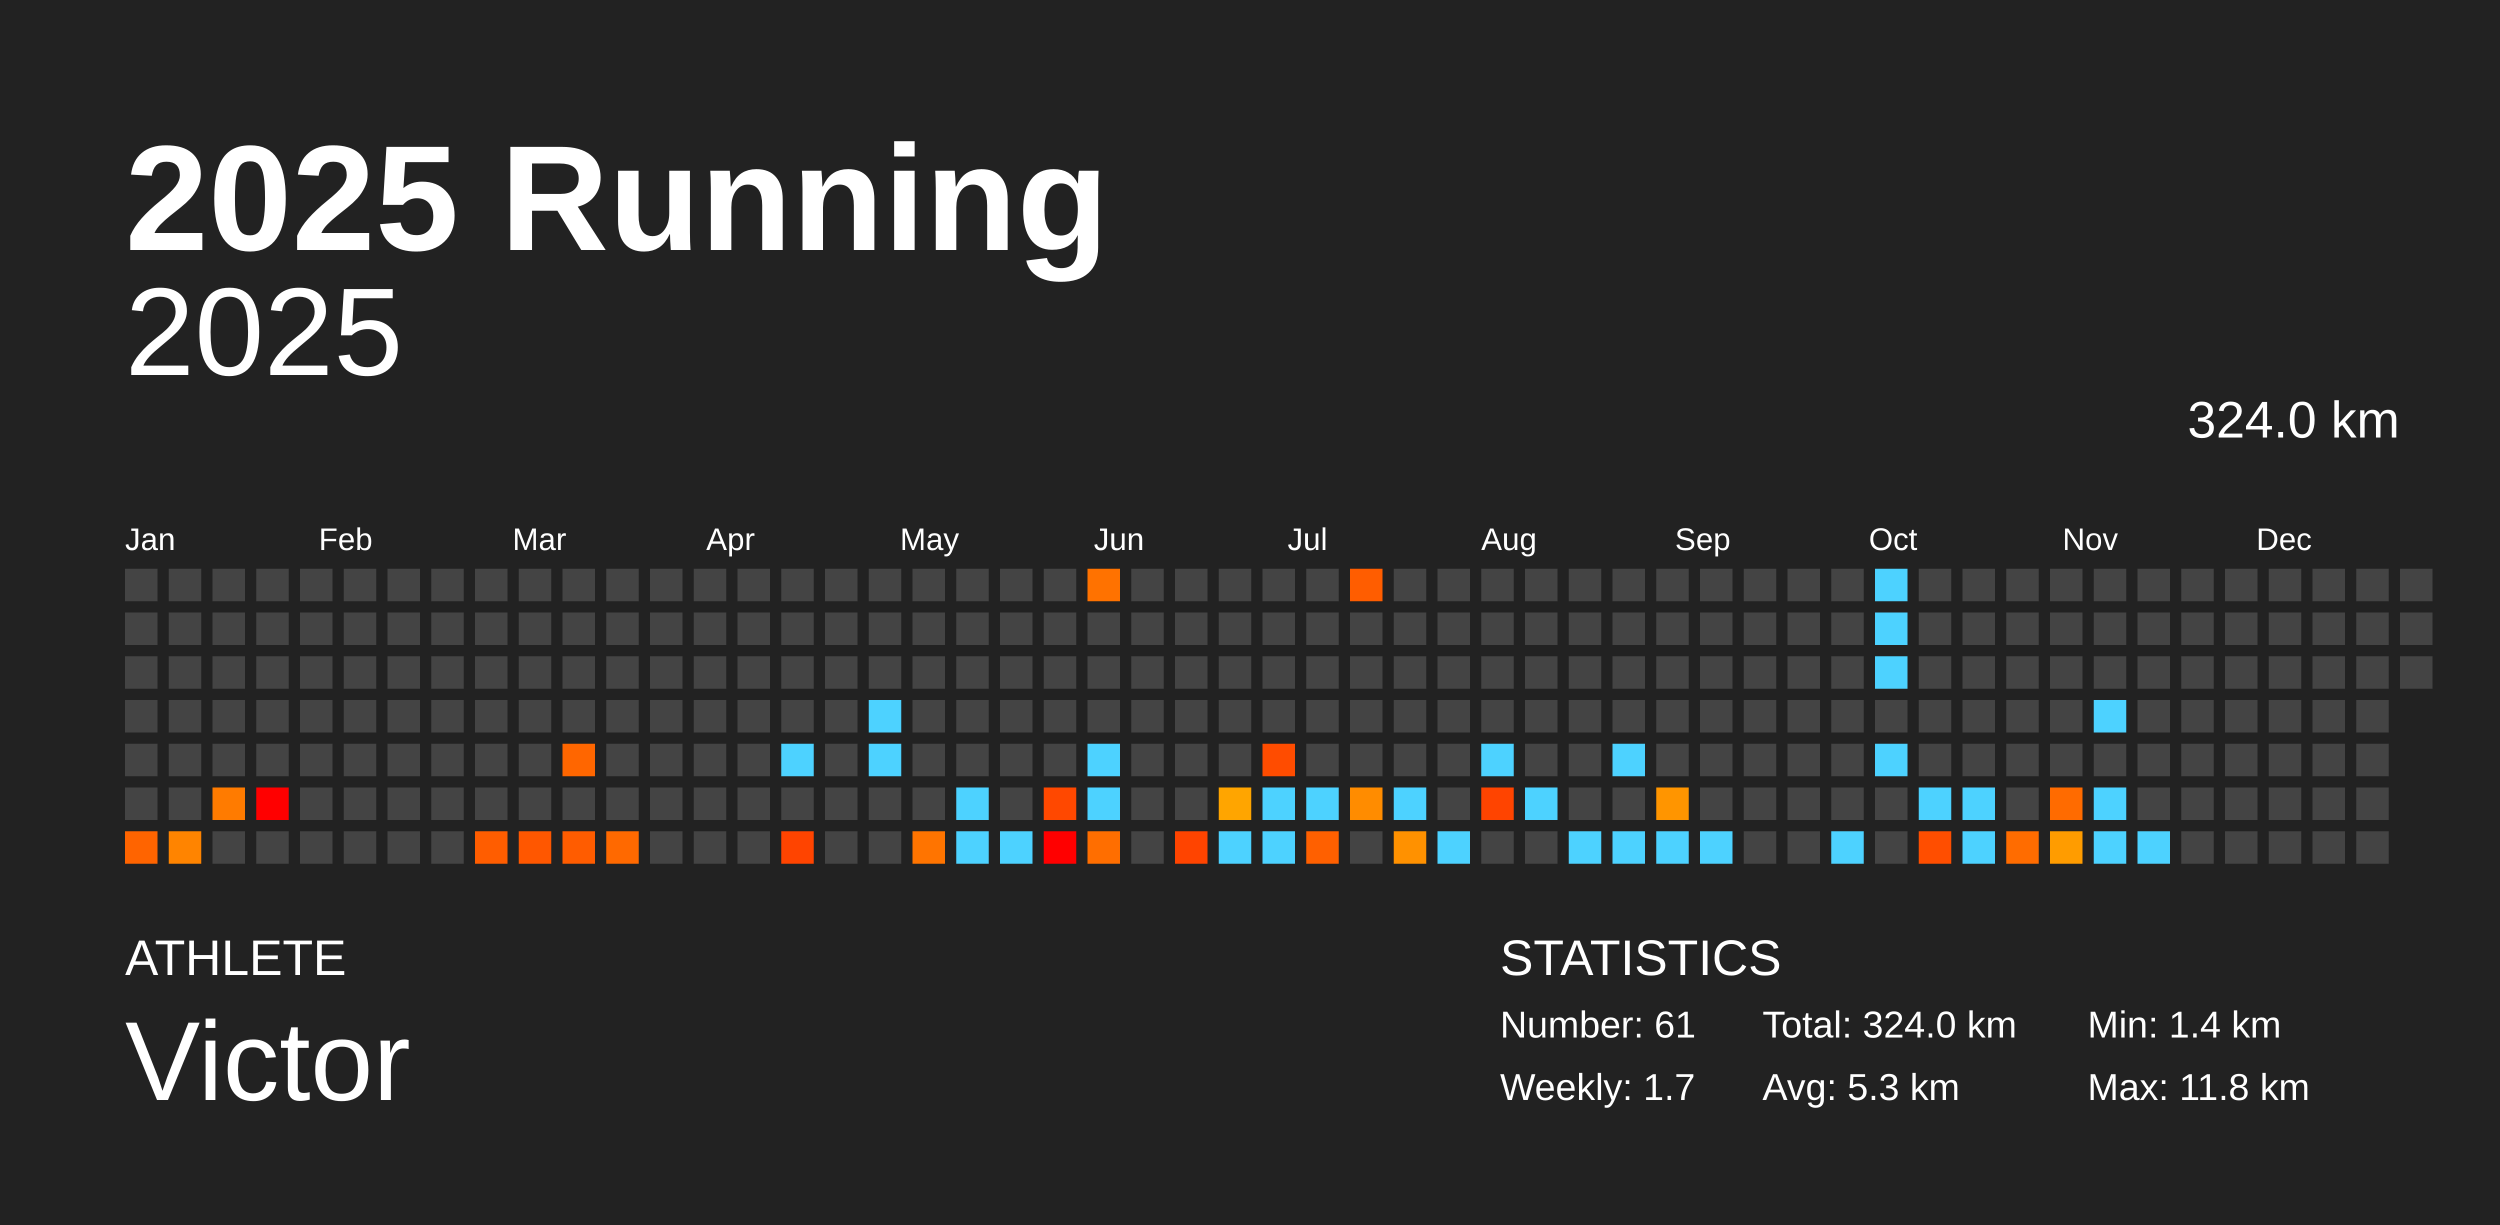
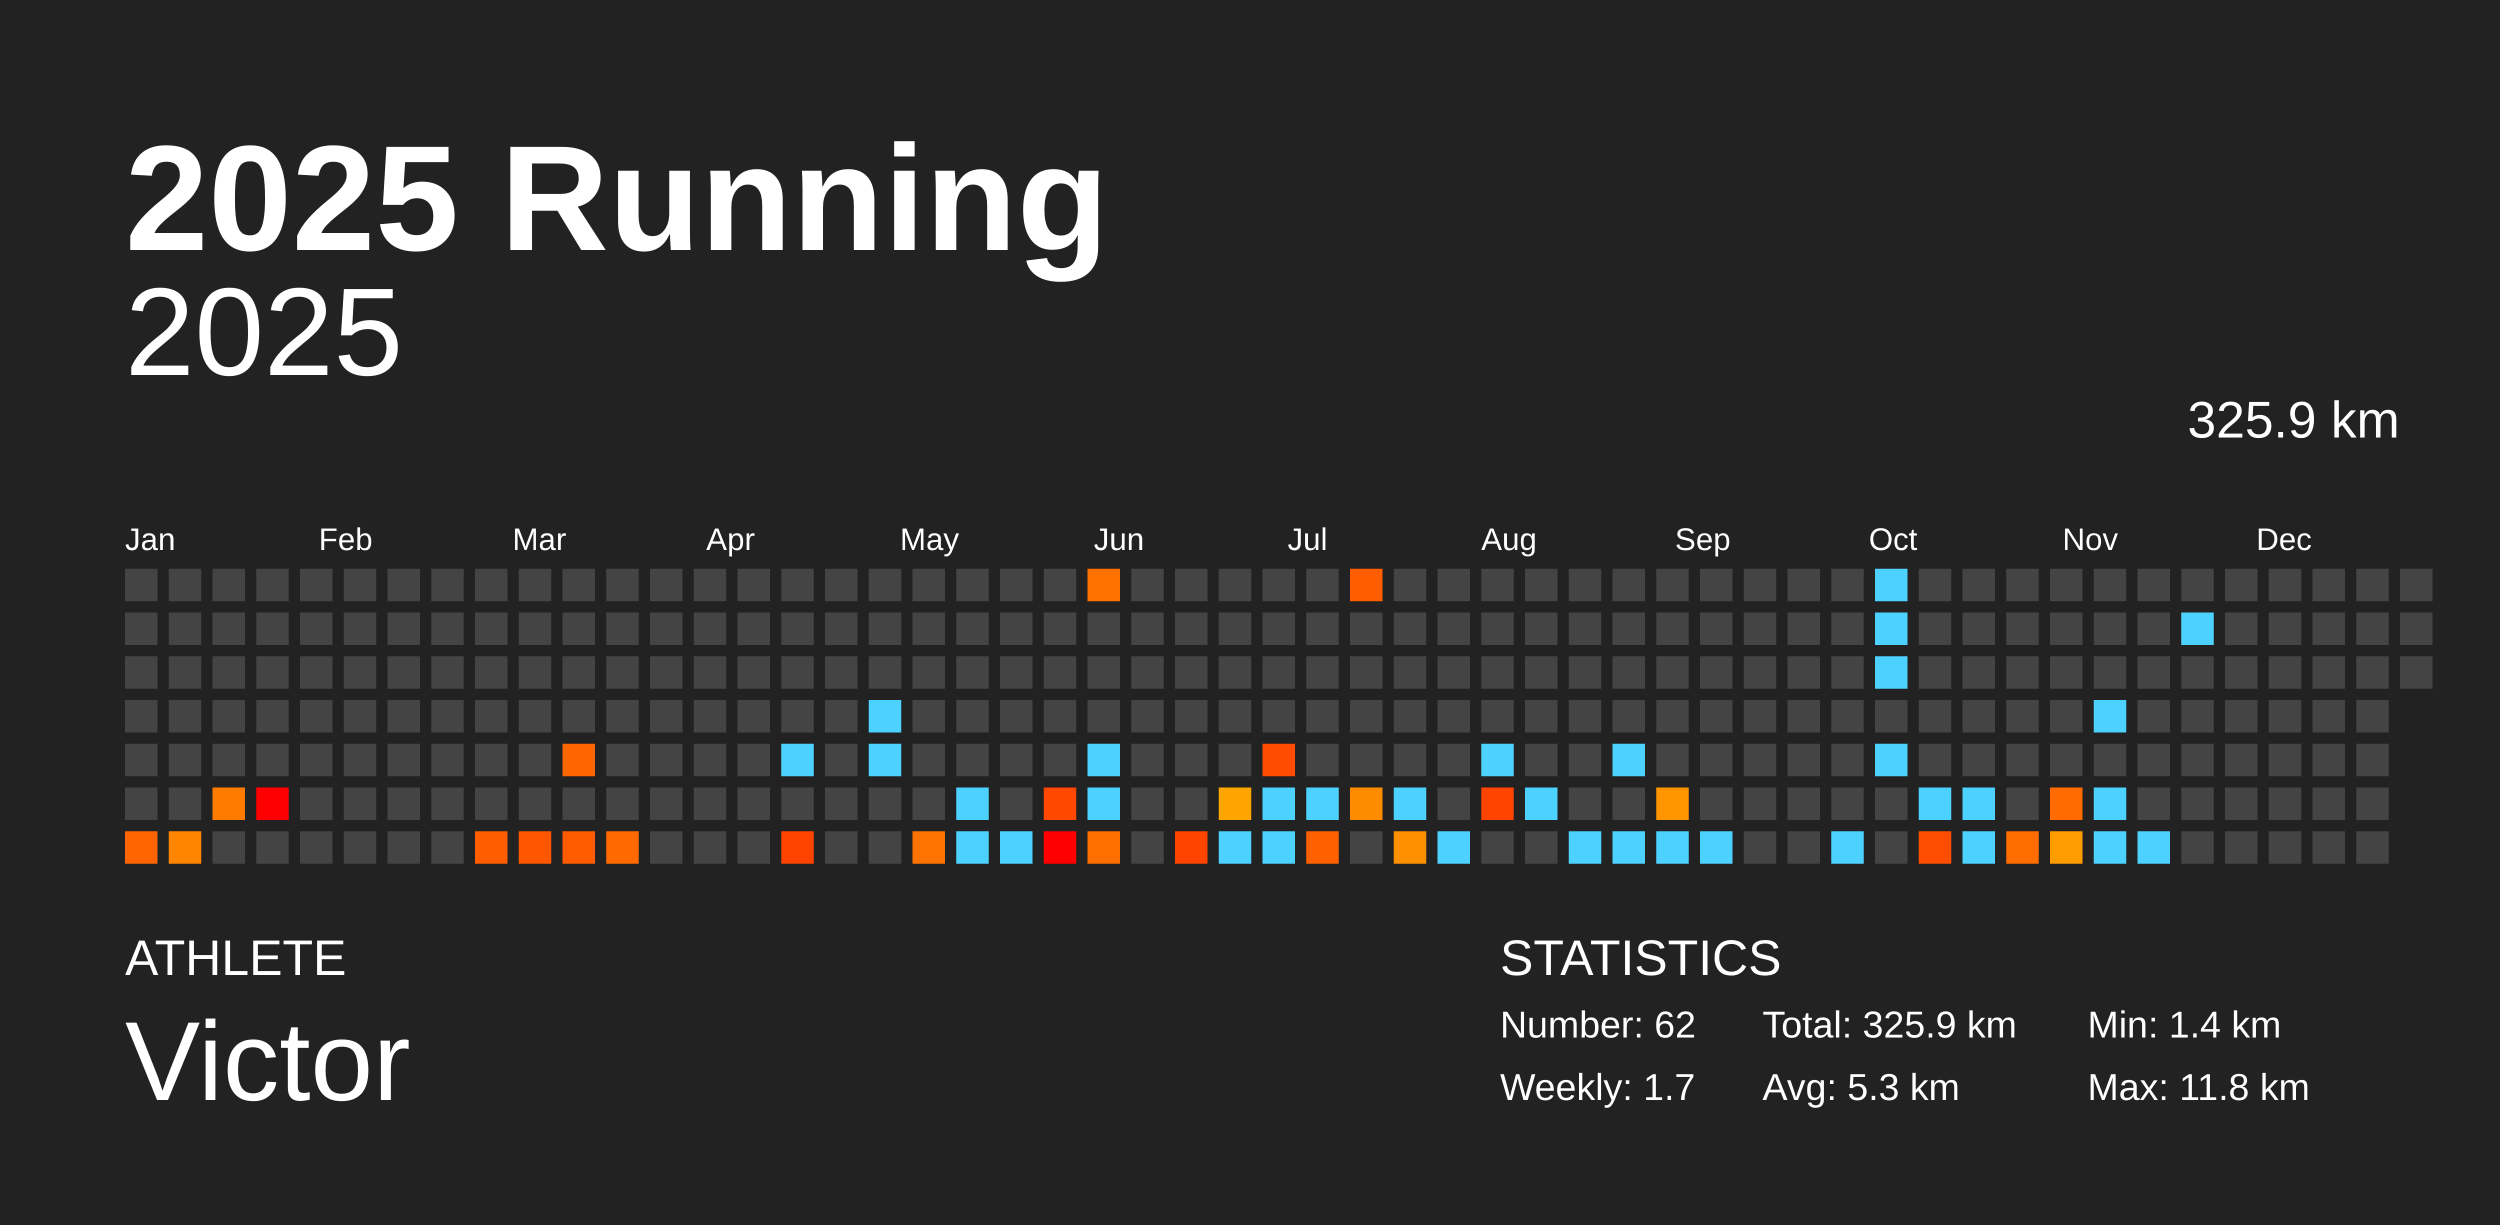
<svg xmlns="http://www.w3.org/2000/svg" baseProfile="full" height="98mm" version="1.1" viewBox="0,0,200,98" width="200mm">
  <defs />
  <rect fill="#222222" height="98" width="200" x="0" y="0" />
  <text fill="#FFFFFF" style="font-size:12px; font-family:Arial; font-weight:bold;" x="10" y="20">2025 Running</text>
  <text fill="#FFFFFF" style="font-size:4px; font-family:Arial" x="10" y="78">ATHLETE</text>
  <text fill="#FFFFFF" style="font-size:9px; font-family:Arial" x="10" y="88">Victor</text>
  <text fill="#FFFFFF" style="font-size:4px; font-family:Arial" x="120" y="78">STATISTICS</text>
-   <text fill="#FFFFFF" style="font-size:3px; font-family:Arial" x="120" y="83">Number: 61</text>
+   <text fill="#FFFFFF" style="font-size:3px; font-family:Arial" x="120" y="83">Number: 62</text>
  <text fill="#FFFFFF" style="font-size:3px; font-family:Arial" x="120" y="88">Weekly: 1.7</text>
-   <text fill="#FFFFFF" style="font-size:3px; font-family:Arial" x="141" y="83">Total: 324.0 km</text>
+   <text fill="#FFFFFF" style="font-size:3px; font-family:Arial" x="141" y="83">Total: 325.9 km</text>
  <text fill="#FFFFFF" style="font-size:3px; font-family:Arial" x="141" y="88">Avg: 5.3 km</text>
  <text fill="#FFFFFF" style="font-size:3px; font-family:Arial" x="167" y="83">Min: 1.4 km</text>
  <text fill="#FFFFFF" style="font-size:3px; font-family:Arial" x="167" y="88">Max: 11.8 km</text>
  <text alignment-baseline="hanging" fill="#FFFFFF" style="font-size:10.0px; font-family:Arial;" x="10" y="30">2025</text>
-   <text alignment-baseline="hanging" fill="#FFFFFF" style="font-size:4.125px; font-family:Arial;" x="175" y="35">324.0 km</text>
+   <text alignment-baseline="hanging" fill="#FFFFFF" style="font-size:4.125px; font-family:Arial;" x="175" y="35">325.9 km</text>
  <text fill="#FFFFFF" style="font-size:2.5px; font-family:Arial" x="10.0" y="44">Jan</text>
  <text fill="#FFFFFF" style="font-size:2.5px; font-family:Arial" x="25.5" y="44">Feb</text>
  <text fill="#FFFFFF" style="font-size:2.5px; font-family:Arial" x="41.0" y="44">Mar</text>
  <text fill="#FFFFFF" style="font-size:2.5px; font-family:Arial" x="56.5" y="44">Apr</text>
  <text fill="#FFFFFF" style="font-size:2.5px; font-family:Arial" x="72.0" y="44">May</text>
  <text fill="#FFFFFF" style="font-size:2.5px; font-family:Arial" x="87.5" y="44">Jun</text>
  <text fill="#FFFFFF" style="font-size:2.5px; font-family:Arial" x="103.0" y="44">Jul</text>
  <text fill="#FFFFFF" style="font-size:2.5px; font-family:Arial" x="118.5" y="44">Aug</text>
  <text fill="#FFFFFF" style="font-size:2.5px; font-family:Arial" x="134.0" y="44">Sep</text>
  <text fill="#FFFFFF" style="font-size:2.5px; font-family:Arial" x="149.5" y="44">Oct</text>
  <text fill="#FFFFFF" style="font-size:2.5px; font-family:Arial" x="165.0" y="44">Nov</text>
  <text fill="#FFFFFF" style="font-size:2.5px; font-family:Arial" x="180.5" y="44">Dec</text>
  <rect fill="#444444" height="2.6" width="2.6" x="10.0" y="45.5" />
  <rect fill="#444444" height="2.6" width="2.6" x="10.0" y="49.0" />
  <rect fill="#444444" height="2.6" width="2.6" x="10.0" y="52.5" />
  <rect fill="#444444" height="2.6" width="2.6" x="10.0" y="56.0" />
  <rect fill="#444444" height="2.6" width="2.6" x="10.0" y="59.5" />
  <rect fill="#444444" height="2.6" width="2.6" x="10.0" y="63.0" />
  <rect fill="#ff6400" height="2.6" width="2.6" x="10.0" y="66.5" />
  <rect fill="#444444" height="2.6" width="2.6" x="13.5" y="45.5" />
  <rect fill="#444444" height="2.6" width="2.6" x="13.5" y="49.0" />
  <rect fill="#444444" height="2.6" width="2.6" x="13.5" y="52.5" />
  <rect fill="#444444" height="2.6" width="2.6" x="13.5" y="56.0" />
  <rect fill="#444444" height="2.6" width="2.6" x="13.5" y="59.5" />
  <rect fill="#444444" height="2.6" width="2.6" x="13.5" y="63.0" />
  <rect fill="#ff8400" height="2.6" width="2.6" x="13.5" y="66.5" />
  <rect fill="#444444" height="2.6" width="2.6" x="17.0" y="45.5" />
  <rect fill="#444444" height="2.6" width="2.6" x="17.0" y="49.0" />
  <rect fill="#444444" height="2.6" width="2.6" x="17.0" y="52.5" />
  <rect fill="#444444" height="2.6" width="2.6" x="17.0" y="56.0" />
  <rect fill="#444444" height="2.6" width="2.6" x="17.0" y="59.5" />
  <rect fill="#ff7b00" height="2.6" width="2.6" x="17.0" y="63.0" />
  <rect fill="#444444" height="2.6" width="2.6" x="17.0" y="66.5" />
  <rect fill="#444444" height="2.6" width="2.6" x="20.5" y="45.5" />
  <rect fill="#444444" height="2.6" width="2.6" x="20.5" y="49.0" />
  <rect fill="#444444" height="2.6" width="2.6" x="20.5" y="52.5" />
  <rect fill="#444444" height="2.6" width="2.6" x="20.5" y="56.0" />
  <rect fill="#444444" height="2.6" width="2.6" x="20.5" y="59.5" />
  <rect fill="red" height="2.6" width="2.6" x="20.5" y="63.0" />
  <rect fill="#444444" height="2.6" width="2.6" x="20.5" y="66.5" />
  <rect fill="#444444" height="2.6" width="2.6" x="24.0" y="45.5" />
  <rect fill="#444444" height="2.6" width="2.6" x="24.0" y="49.0" />
  <rect fill="#444444" height="2.6" width="2.6" x="24.0" y="52.5" />
  <rect fill="#444444" height="2.6" width="2.6" x="24.0" y="56.0" />
  <rect fill="#444444" height="2.6" width="2.6" x="24.0" y="59.5" />
  <rect fill="#444444" height="2.6" width="2.6" x="24.0" y="63.0" />
  <rect fill="#444444" height="2.6" width="2.6" x="24.0" y="66.5" />
  <rect fill="#444444" height="2.6" width="2.6" x="27.5" y="45.5" />
  <rect fill="#444444" height="2.6" width="2.6" x="27.5" y="49.0" />
  <rect fill="#444444" height="2.6" width="2.6" x="27.5" y="52.5" />
  <rect fill="#444444" height="2.6" width="2.6" x="27.5" y="56.0" />
  <rect fill="#444444" height="2.6" width="2.6" x="27.5" y="59.5" />
  <rect fill="#444444" height="2.6" width="2.6" x="27.5" y="63.0" />
  <rect fill="#444444" height="2.6" width="2.6" x="27.5" y="66.5" />
  <rect fill="#444444" height="2.6" width="2.6" x="31.0" y="45.5" />
  <rect fill="#444444" height="2.6" width="2.6" x="31.0" y="49.0" />
  <rect fill="#444444" height="2.6" width="2.6" x="31.0" y="52.5" />
  <rect fill="#444444" height="2.6" width="2.6" x="31.0" y="56.0" />
  <rect fill="#444444" height="2.6" width="2.6" x="31.0" y="59.5" />
  <rect fill="#444444" height="2.6" width="2.6" x="31.0" y="63.0" />
  <rect fill="#444444" height="2.6" width="2.6" x="31.0" y="66.5" />
  <rect fill="#444444" height="2.6" width="2.6" x="34.5" y="45.5" />
  <rect fill="#444444" height="2.6" width="2.6" x="34.5" y="49.0" />
  <rect fill="#444444" height="2.6" width="2.6" x="34.5" y="52.5" />
  <rect fill="#444444" height="2.6" width="2.6" x="34.5" y="56.0" />
  <rect fill="#444444" height="2.6" width="2.6" x="34.5" y="59.5" />
  <rect fill="#444444" height="2.6" width="2.6" x="34.5" y="63.0" />
  <rect fill="#444444" height="2.6" width="2.6" x="34.5" y="66.5" />
  <rect fill="#444444" height="2.6" width="2.6" x="38.0" y="45.5" />
  <rect fill="#444444" height="2.6" width="2.6" x="38.0" y="49.0" />
  <rect fill="#444444" height="2.6" width="2.6" x="38.0" y="52.5" />
  <rect fill="#444444" height="2.6" width="2.6" x="38.0" y="56.0" />
  <rect fill="#444444" height="2.6" width="2.6" x="38.0" y="59.5" />
  <rect fill="#444444" height="2.6" width="2.6" x="38.0" y="63.0" />
  <rect fill="#ff5d00" height="2.6" width="2.6" x="38.0" y="66.5" />
  <rect fill="#444444" height="2.6" width="2.6" x="41.5" y="45.5" />
  <rect fill="#444444" height="2.6" width="2.6" x="41.5" y="49.0" />
  <rect fill="#444444" height="2.6" width="2.6" x="41.5" y="52.5" />
  <rect fill="#444444" height="2.6" width="2.6" x="41.5" y="56.0" />
  <rect fill="#444444" height="2.6" width="2.6" x="41.5" y="59.5" />
  <rect fill="#444444" height="2.6" width="2.6" x="41.5" y="63.0" />
  <rect fill="#ff5700" height="2.6" width="2.6" x="41.5" y="66.5" />
  <rect fill="#444444" height="2.6" width="2.6" x="45.0" y="45.5" />
  <rect fill="#444444" height="2.6" width="2.6" x="45.0" y="49.0" />
  <rect fill="#444444" height="2.6" width="2.6" x="45.0" y="52.5" />
  <rect fill="#444444" height="2.6" width="2.6" x="45.0" y="56.0" />
  <rect fill="#ff6600" height="2.6" width="2.6" x="45.0" y="59.5" />
  <rect fill="#444444" height="2.6" width="2.6" x="45.0" y="63.0" />
  <rect fill="#ff5c00" height="2.6" width="2.6" x="45.0" y="66.5" />
  <rect fill="#444444" height="2.6" width="2.6" x="48.5" y="45.5" />
  <rect fill="#444444" height="2.6" width="2.6" x="48.5" y="49.0" />
  <rect fill="#444444" height="2.6" width="2.6" x="48.5" y="52.5" />
  <rect fill="#444444" height="2.6" width="2.6" x="48.5" y="56.0" />
  <rect fill="#444444" height="2.6" width="2.6" x="48.5" y="59.5" />
  <rect fill="#444444" height="2.6" width="2.6" x="48.5" y="63.0" />
  <rect fill="#ff6900" height="2.6" width="2.6" x="48.5" y="66.5" />
  <rect fill="#444444" height="2.6" width="2.6" x="52.0" y="45.5" />
  <rect fill="#444444" height="2.6" width="2.6" x="52.0" y="49.0" />
  <rect fill="#444444" height="2.6" width="2.6" x="52.0" y="52.5" />
  <rect fill="#444444" height="2.6" width="2.6" x="52.0" y="56.0" />
  <rect fill="#444444" height="2.6" width="2.6" x="52.0" y="59.5" />
  <rect fill="#444444" height="2.6" width="2.6" x="52.0" y="63.0" />
  <rect fill="#444444" height="2.6" width="2.6" x="52.0" y="66.5" />
  <rect fill="#444444" height="2.6" width="2.6" x="55.5" y="45.5" />
  <rect fill="#444444" height="2.6" width="2.6" x="55.5" y="49.0" />
  <rect fill="#444444" height="2.6" width="2.6" x="55.5" y="52.5" />
  <rect fill="#444444" height="2.6" width="2.6" x="55.5" y="56.0" />
  <rect fill="#444444" height="2.6" width="2.6" x="55.5" y="59.5" />
  <rect fill="#444444" height="2.6" width="2.6" x="55.5" y="63.0" />
  <rect fill="#444444" height="2.6" width="2.6" x="55.5" y="66.5" />
  <rect fill="#444444" height="2.6" width="2.6" x="59.0" y="45.5" />
  <rect fill="#444444" height="2.6" width="2.6" x="59.0" y="49.0" />
  <rect fill="#444444" height="2.6" width="2.6" x="59.0" y="52.5" />
  <rect fill="#444444" height="2.6" width="2.6" x="59.0" y="56.0" />
  <rect fill="#444444" height="2.6" width="2.6" x="59.0" y="59.5" />
  <rect fill="#444444" height="2.6" width="2.6" x="59.0" y="63.0" />
  <rect fill="#444444" height="2.6" width="2.6" x="59.0" y="66.5" />
  <rect fill="#444444" height="2.6" width="2.6" x="62.5" y="45.5" />
  <rect fill="#444444" height="2.6" width="2.6" x="62.5" y="49.0" />
  <rect fill="#444444" height="2.6" width="2.6" x="62.5" y="52.5" />
  <rect fill="#444444" height="2.6" width="2.6" x="62.5" y="56.0" />
  <rect fill="#4dd2ff" height="2.6" width="2.6" x="62.5" y="59.5" />
  <rect fill="#444444" height="2.6" width="2.6" x="62.5" y="63.0" />
  <rect fill="#ff4400" height="2.6" width="2.6" x="62.5" y="66.5" />
  <rect fill="#444444" height="2.6" width="2.6" x="66.0" y="45.5" />
  <rect fill="#444444" height="2.6" width="2.6" x="66.0" y="49.0" />
  <rect fill="#444444" height="2.6" width="2.6" x="66.0" y="52.5" />
  <rect fill="#444444" height="2.6" width="2.6" x="66.0" y="56.0" />
  <rect fill="#444444" height="2.6" width="2.6" x="66.0" y="59.5" />
  <rect fill="#444444" height="2.6" width="2.6" x="66.0" y="63.0" />
  <rect fill="#444444" height="2.6" width="2.6" x="66.0" y="66.5" />
  <rect fill="#444444" height="2.6" width="2.6" x="69.5" y="45.5" />
  <rect fill="#444444" height="2.6" width="2.6" x="69.5" y="49.0" />
  <rect fill="#444444" height="2.6" width="2.6" x="69.5" y="52.5" />
  <rect fill="#4dd2ff" height="2.6" width="2.6" x="69.5" y="56.0" />
  <rect fill="#4dd2ff" height="2.6" width="2.6" x="69.5" y="59.5" />
  <rect fill="#444444" height="2.6" width="2.6" x="69.5" y="63.0" />
  <rect fill="#444444" height="2.6" width="2.6" x="69.5" y="66.5" />
  <rect fill="#444444" height="2.6" width="2.6" x="73.0" y="45.5" />
  <rect fill="#444444" height="2.6" width="2.6" x="73.0" y="49.0" />
  <rect fill="#444444" height="2.6" width="2.6" x="73.0" y="52.5" />
  <rect fill="#444444" height="2.6" width="2.6" x="73.0" y="56.0" />
  <rect fill="#444444" height="2.6" width="2.6" x="73.0" y="59.5" />
  <rect fill="#444444" height="2.6" width="2.6" x="73.0" y="63.0" />
  <rect fill="#ff7400" height="2.6" width="2.6" x="73.0" y="66.5" />
  <rect fill="#444444" height="2.6" width="2.6" x="76.5" y="45.5" />
  <rect fill="#444444" height="2.6" width="2.6" x="76.5" y="49.0" />
  <rect fill="#444444" height="2.6" width="2.6" x="76.5" y="52.5" />
  <rect fill="#444444" height="2.6" width="2.6" x="76.5" y="56.0" />
  <rect fill="#444444" height="2.6" width="2.6" x="76.5" y="59.5" />
  <rect fill="#4dd2ff" height="2.6" width="2.6" x="76.5" y="63.0" />
  <rect fill="#4dd2ff" height="2.6" width="2.6" x="76.5" y="66.5" />
  <rect fill="#444444" height="2.6" width="2.6" x="80.0" y="45.5" />
  <rect fill="#444444" height="2.6" width="2.6" x="80.0" y="49.0" />
  <rect fill="#444444" height="2.6" width="2.6" x="80.0" y="52.5" />
  <rect fill="#444444" height="2.6" width="2.6" x="80.0" y="56.0" />
  <rect fill="#444444" height="2.6" width="2.6" x="80.0" y="59.5" />
  <rect fill="#444444" height="2.6" width="2.6" x="80.0" y="63.0" />
  <rect fill="#4dd2ff" height="2.6" width="2.6" x="80.0" y="66.5" />
  <rect fill="#444444" height="2.6" width="2.6" x="83.5" y="45.5" />
  <rect fill="#444444" height="2.6" width="2.6" x="83.5" y="49.0" />
  <rect fill="#444444" height="2.6" width="2.6" x="83.5" y="52.5" />
  <rect fill="#444444" height="2.6" width="2.6" x="83.5" y="56.0" />
  <rect fill="#444444" height="2.6" width="2.6" x="83.5" y="59.5" />
  <rect fill="#ff4800" height="2.6" width="2.6" x="83.5" y="63.0" />
  <rect fill="red" height="2.6" width="2.6" x="83.5" y="66.5" />
  <rect fill="#ff7200" height="2.6" width="2.6" x="87.0" y="45.5" />
  <rect fill="#444444" height="2.6" width="2.6" x="87.0" y="49.0" />
  <rect fill="#444444" height="2.6" width="2.6" x="87.0" y="52.5" />
  <rect fill="#444444" height="2.6" width="2.6" x="87.0" y="56.0" />
  <rect fill="#4dd2ff" height="2.6" width="2.6" x="87.0" y="59.5" />
  <rect fill="#4dd2ff" height="2.6" width="2.6" x="87.0" y="63.0" />
  <rect fill="#ff6e00" height="2.6" width="2.6" x="87.0" y="66.5" />
  <rect fill="#444444" height="2.6" width="2.6" x="90.5" y="45.5" />
  <rect fill="#444444" height="2.6" width="2.6" x="90.5" y="49.0" />
  <rect fill="#444444" height="2.6" width="2.6" x="90.5" y="52.5" />
  <rect fill="#444444" height="2.6" width="2.6" x="90.5" y="56.0" />
  <rect fill="#444444" height="2.6" width="2.6" x="90.5" y="59.5" />
  <rect fill="#444444" height="2.6" width="2.6" x="90.5" y="63.0" />
  <rect fill="#444444" height="2.6" width="2.6" x="90.5" y="66.5" />
  <rect fill="#444444" height="2.6" width="2.6" x="94.0" y="45.5" />
  <rect fill="#444444" height="2.6" width="2.6" x="94.0" y="49.0" />
  <rect fill="#444444" height="2.6" width="2.6" x="94.0" y="52.5" />
  <rect fill="#444444" height="2.6" width="2.6" x="94.0" y="56.0" />
  <rect fill="#444444" height="2.6" width="2.6" x="94.0" y="59.5" />
  <rect fill="#444444" height="2.6" width="2.6" x="94.0" y="63.0" />
  <rect fill="#ff4400" height="2.6" width="2.6" x="94.0" y="66.5" />
  <rect fill="#444444" height="2.6" width="2.6" x="97.5" y="45.5" />
  <rect fill="#444444" height="2.6" width="2.6" x="97.5" y="49.0" />
  <rect fill="#444444" height="2.6" width="2.6" x="97.5" y="52.5" />
  <rect fill="#444444" height="2.6" width="2.6" x="97.5" y="56.0" />
  <rect fill="#444444" height="2.6" width="2.6" x="97.5" y="59.5" />
  <rect fill="#ffa500" height="2.6" width="2.6" x="97.5" y="63.0" />
  <rect fill="#4dd2ff" height="2.6" width="2.6" x="97.5" y="66.5" />
  <rect fill="#444444" height="2.6" width="2.6" x="101.0" y="45.5" />
  <rect fill="#444444" height="2.6" width="2.6" x="101.0" y="49.0" />
  <rect fill="#444444" height="2.6" width="2.6" x="101.0" y="52.5" />
  <rect fill="#444444" height="2.6" width="2.6" x="101.0" y="56.0" />
  <rect fill="#ff4c00" height="2.6" width="2.6" x="101.0" y="59.5" />
  <rect fill="#4dd2ff" height="2.6" width="2.6" x="101.0" y="63.0" />
  <rect fill="#4dd2ff" height="2.6" width="2.6" x="101.0" y="66.5" />
  <rect fill="#444444" height="2.6" width="2.6" x="104.5" y="45.5" />
  <rect fill="#444444" height="2.6" width="2.6" x="104.5" y="49.0" />
  <rect fill="#444444" height="2.6" width="2.6" x="104.5" y="52.5" />
  <rect fill="#444444" height="2.6" width="2.6" x="104.5" y="56.0" />
  <rect fill="#444444" height="2.6" width="2.6" x="104.5" y="59.5" />
  <rect fill="#4dd2ff" height="2.6" width="2.6" x="104.5" y="63.0" />
  <rect fill="#ff6000" height="2.6" width="2.6" x="104.5" y="66.5" />
  <rect fill="#ff5d00" height="2.6" width="2.6" x="108.0" y="45.5" />
  <rect fill="#444444" height="2.6" width="2.6" x="108.0" y="49.0" />
  <rect fill="#444444" height="2.6" width="2.6" x="108.0" y="52.5" />
  <rect fill="#444444" height="2.6" width="2.6" x="108.0" y="56.0" />
  <rect fill="#444444" height="2.6" width="2.6" x="108.0" y="59.5" />
  <rect fill="#ff8c00" height="2.6" width="2.6" x="108.0" y="63.0" />
  <rect fill="#444444" height="2.6" width="2.6" x="108.0" y="66.5" />
  <rect fill="#444444" height="2.6" width="2.6" x="111.5" y="45.5" />
  <rect fill="#444444" height="2.6" width="2.6" x="111.5" y="49.0" />
  <rect fill="#444444" height="2.6" width="2.6" x="111.5" y="52.5" />
  <rect fill="#444444" height="2.6" width="2.6" x="111.5" y="56.0" />
  <rect fill="#444444" height="2.6" width="2.6" x="111.5" y="59.5" />
  <rect fill="#4dd2ff" height="2.6" width="2.6" x="111.5" y="63.0" />
  <rect fill="#ff9100" height="2.6" width="2.6" x="111.5" y="66.5" />
  <rect fill="#444444" height="2.6" width="2.6" x="115.0" y="45.5" />
  <rect fill="#444444" height="2.6" width="2.6" x="115.0" y="49.0" />
  <rect fill="#444444" height="2.6" width="2.6" x="115.0" y="52.5" />
  <rect fill="#444444" height="2.6" width="2.6" x="115.0" y="56.0" />
  <rect fill="#444444" height="2.6" width="2.6" x="115.0" y="59.5" />
  <rect fill="#444444" height="2.6" width="2.6" x="115.0" y="63.0" />
  <rect fill="#4dd2ff" height="2.6" width="2.6" x="115.0" y="66.5" />
  <rect fill="#444444" height="2.6" width="2.6" x="118.5" y="45.5" />
  <rect fill="#444444" height="2.6" width="2.6" x="118.5" y="49.0" />
  <rect fill="#444444" height="2.6" width="2.6" x="118.5" y="52.5" />
  <rect fill="#444444" height="2.6" width="2.6" x="118.5" y="56.0" />
  <rect fill="#4dd2ff" height="2.6" width="2.6" x="118.5" y="59.5" />
  <rect fill="#ff4400" height="2.6" width="2.6" x="118.5" y="63.0" />
  <rect fill="#444444" height="2.6" width="2.6" x="118.5" y="66.5" />
  <rect fill="#444444" height="2.6" width="2.6" x="122.0" y="45.5" />
  <rect fill="#444444" height="2.6" width="2.6" x="122.0" y="49.0" />
  <rect fill="#444444" height="2.6" width="2.6" x="122.0" y="52.5" />
  <rect fill="#444444" height="2.6" width="2.6" x="122.0" y="56.0" />
  <rect fill="#444444" height="2.6" width="2.6" x="122.0" y="59.5" />
  <rect fill="#4dd2ff" height="2.6" width="2.6" x="122.0" y="63.0" />
  <rect fill="#444444" height="2.6" width="2.6" x="122.0" y="66.5" />
  <rect fill="#444444" height="2.6" width="2.6" x="125.5" y="45.5" />
  <rect fill="#444444" height="2.6" width="2.6" x="125.5" y="49.0" />
  <rect fill="#444444" height="2.6" width="2.6" x="125.5" y="52.5" />
  <rect fill="#444444" height="2.6" width="2.6" x="125.5" y="56.0" />
  <rect fill="#444444" height="2.6" width="2.6" x="125.5" y="59.5" />
  <rect fill="#444444" height="2.6" width="2.6" x="125.5" y="63.0" />
  <rect fill="#4dd2ff" height="2.6" width="2.6" x="125.5" y="66.5" />
  <rect fill="#444444" height="2.6" width="2.6" x="129.0" y="45.5" />
  <rect fill="#444444" height="2.6" width="2.6" x="129.0" y="49.0" />
  <rect fill="#444444" height="2.6" width="2.6" x="129.0" y="52.5" />
  <rect fill="#444444" height="2.6" width="2.6" x="129.0" y="56.0" />
  <rect fill="#4dd2ff" height="2.6" width="2.6" x="129.0" y="59.5" />
  <rect fill="#444444" height="2.6" width="2.6" x="129.0" y="63.0" />
  <rect fill="#4dd2ff" height="2.6" width="2.6" x="129.0" y="66.5" />
  <rect fill="#444444" height="2.6" width="2.6" x="132.5" y="45.5" />
  <rect fill="#444444" height="2.6" width="2.6" x="132.5" y="49.0" />
  <rect fill="#444444" height="2.6" width="2.6" x="132.5" y="52.5" />
  <rect fill="#444444" height="2.6" width="2.6" x="132.5" y="56.0" />
  <rect fill="#444444" height="2.6" width="2.6" x="132.5" y="59.5" />
  <rect fill="#ff9500" height="2.6" width="2.6" x="132.5" y="63.0" />
  <rect fill="#4dd2ff" height="2.6" width="2.6" x="132.5" y="66.5" />
  <rect fill="#444444" height="2.6" width="2.6" x="136.0" y="45.5" />
  <rect fill="#444444" height="2.6" width="2.6" x="136.0" y="49.0" />
  <rect fill="#444444" height="2.6" width="2.6" x="136.0" y="52.5" />
  <rect fill="#444444" height="2.6" width="2.6" x="136.0" y="56.0" />
  <rect fill="#444444" height="2.6" width="2.6" x="136.0" y="59.5" />
  <rect fill="#444444" height="2.6" width="2.6" x="136.0" y="63.0" />
  <rect fill="#4dd2ff" height="2.6" width="2.6" x="136.0" y="66.5" />
  <rect fill="#444444" height="2.6" width="2.6" x="139.5" y="45.5" />
  <rect fill="#444444" height="2.6" width="2.6" x="139.5" y="49.0" />
  <rect fill="#444444" height="2.6" width="2.6" x="139.5" y="52.5" />
  <rect fill="#444444" height="2.6" width="2.6" x="139.5" y="56.0" />
  <rect fill="#444444" height="2.6" width="2.6" x="139.5" y="59.5" />
  <rect fill="#444444" height="2.6" width="2.6" x="139.5" y="63.0" />
  <rect fill="#444444" height="2.6" width="2.6" x="139.5" y="66.5" />
  <rect fill="#444444" height="2.6" width="2.6" x="143.0" y="45.5" />
  <rect fill="#444444" height="2.6" width="2.6" x="143.0" y="49.0" />
  <rect fill="#444444" height="2.6" width="2.6" x="143.0" y="52.5" />
  <rect fill="#444444" height="2.6" width="2.6" x="143.0" y="56.0" />
  <rect fill="#444444" height="2.6" width="2.6" x="143.0" y="59.5" />
  <rect fill="#444444" height="2.6" width="2.6" x="143.0" y="63.0" />
  <rect fill="#444444" height="2.6" width="2.6" x="143.0" y="66.5" />
  <rect fill="#444444" height="2.6" width="2.6" x="146.5" y="45.5" />
  <rect fill="#444444" height="2.6" width="2.6" x="146.5" y="49.0" />
  <rect fill="#444444" height="2.6" width="2.6" x="146.5" y="52.5" />
  <rect fill="#444444" height="2.6" width="2.6" x="146.5" y="56.0" />
  <rect fill="#444444" height="2.6" width="2.6" x="146.5" y="59.5" />
  <rect fill="#444444" height="2.6" width="2.6" x="146.5" y="63.0" />
  <rect fill="#4dd2ff" height="2.6" width="2.6" x="146.5" y="66.5" />
  <rect fill="#4dd2ff" height="2.6" width="2.6" x="150.0" y="45.5" />
  <rect fill="#4dd2ff" height="2.6" width="2.6" x="150.0" y="49.0" />
  <rect fill="#4dd2ff" height="2.6" width="2.6" x="150.0" y="52.5" />
  <rect fill="#444444" height="2.6" width="2.6" x="150.0" y="56.0" />
  <rect fill="#4dd2ff" height="2.6" width="2.6" x="150.0" y="59.5" />
  <rect fill="#444444" height="2.6" width="2.6" x="150.0" y="63.0" />
  <rect fill="#444444" height="2.6" width="2.6" x="150.0" y="66.5" />
  <rect fill="#444444" height="2.6" width="2.6" x="153.5" y="45.5" />
  <rect fill="#444444" height="2.6" width="2.6" x="153.5" y="49.0" />
  <rect fill="#444444" height="2.6" width="2.6" x="153.5" y="52.5" />
  <rect fill="#444444" height="2.6" width="2.6" x="153.5" y="56.0" />
  <rect fill="#444444" height="2.6" width="2.6" x="153.5" y="59.5" />
  <rect fill="#4dd2ff" height="2.6" width="2.6" x="153.5" y="63.0" />
  <rect fill="#ff4e00" height="2.6" width="2.6" x="153.5" y="66.5" />
  <rect fill="#444444" height="2.6" width="2.6" x="157.0" y="45.5" />
  <rect fill="#444444" height="2.6" width="2.6" x="157.0" y="49.0" />
  <rect fill="#444444" height="2.6" width="2.6" x="157.0" y="52.5" />
  <rect fill="#444444" height="2.6" width="2.6" x="157.0" y="56.0" />
  <rect fill="#444444" height="2.6" width="2.6" x="157.0" y="59.5" />
  <rect fill="#4dd2ff" height="2.6" width="2.6" x="157.0" y="63.0" />
  <rect fill="#4dd2ff" height="2.6" width="2.6" x="157.0" y="66.5" />
  <rect fill="#444444" height="2.6" width="2.6" x="160.5" y="45.5" />
  <rect fill="#444444" height="2.6" width="2.6" x="160.5" y="49.0" />
  <rect fill="#444444" height="2.6" width="2.6" x="160.5" y="52.5" />
  <rect fill="#444444" height="2.6" width="2.6" x="160.5" y="56.0" />
  <rect fill="#444444" height="2.6" width="2.6" x="160.5" y="59.5" />
  <rect fill="#444444" height="2.6" width="2.6" x="160.5" y="63.0" />
  <rect fill="#ff6c00" height="2.6" width="2.6" x="160.5" y="66.5" />
  <rect fill="#444444" height="2.6" width="2.6" x="164.0" y="45.5" />
  <rect fill="#444444" height="2.6" width="2.6" x="164.0" y="49.0" />
  <rect fill="#444444" height="2.6" width="2.6" x="164.0" y="52.5" />
  <rect fill="#444444" height="2.6" width="2.6" x="164.0" y="56.0" />
  <rect fill="#444444" height="2.6" width="2.6" x="164.0" y="59.5" />
  <rect fill="#ff6b00" height="2.6" width="2.6" x="164.0" y="63.0" />
  <rect fill="#ff9c00" height="2.6" width="2.6" x="164.0" y="66.5" />
  <rect fill="#444444" height="2.6" width="2.6" x="167.5" y="45.5" />
  <rect fill="#444444" height="2.6" width="2.6" x="167.5" y="49.0" />
  <rect fill="#444444" height="2.6" width="2.6" x="167.5" y="52.5" />
  <rect fill="#4dd2ff" height="2.6" width="2.6" x="167.5" y="56.0" />
  <rect fill="#444444" height="2.6" width="2.6" x="167.5" y="59.5" />
  <rect fill="#4dd2ff" height="2.6" width="2.6" x="167.5" y="63.0" />
  <rect fill="#4dd2ff" height="2.6" width="2.6" x="167.5" y="66.5" />
  <rect fill="#444444" height="2.6" width="2.6" x="171.0" y="45.5" />
  <rect fill="#444444" height="2.6" width="2.6" x="171.0" y="49.0" />
  <rect fill="#444444" height="2.6" width="2.6" x="171.0" y="52.5" />
  <rect fill="#444444" height="2.6" width="2.6" x="171.0" y="56.0" />
  <rect fill="#444444" height="2.6" width="2.6" x="171.0" y="59.5" />
  <rect fill="#444444" height="2.6" width="2.6" x="171.0" y="63.0" />
  <rect fill="#4dd2ff" height="2.6" width="2.6" x="171.0" y="66.5" />
  <rect fill="#444444" height="2.6" width="2.6" x="174.5" y="45.5" />
-   <rect fill="#444444" height="2.6" width="2.6" x="174.5" y="49.0" />
+   <rect fill="#4dd2ff" height="2.6" width="2.6" x="174.5" y="49.0" />
  <rect fill="#444444" height="2.6" width="2.6" x="174.5" y="52.5" />
  <rect fill="#444444" height="2.6" width="2.6" x="174.5" y="56.0" />
  <rect fill="#444444" height="2.6" width="2.6" x="174.5" y="59.5" />
  <rect fill="#444444" height="2.6" width="2.6" x="174.5" y="63.0" />
  <rect fill="#444444" height="2.6" width="2.6" x="174.5" y="66.5" />
  <rect fill="#444444" height="2.6" width="2.6" x="178.0" y="45.5" />
  <rect fill="#444444" height="2.6" width="2.6" x="178.0" y="49.0" />
  <rect fill="#444444" height="2.6" width="2.6" x="178.0" y="52.5" />
  <rect fill="#444444" height="2.6" width="2.6" x="178.0" y="56.0" />
  <rect fill="#444444" height="2.6" width="2.6" x="178.0" y="59.5" />
  <rect fill="#444444" height="2.6" width="2.6" x="178.0" y="63.0" />
  <rect fill="#444444" height="2.6" width="2.6" x="178.0" y="66.5" />
  <rect fill="#444444" height="2.6" width="2.6" x="181.5" y="45.5" />
  <rect fill="#444444" height="2.6" width="2.6" x="181.5" y="49.0" />
  <rect fill="#444444" height="2.6" width="2.6" x="181.5" y="52.5" />
  <rect fill="#444444" height="2.6" width="2.6" x="181.5" y="56.0" />
  <rect fill="#444444" height="2.6" width="2.6" x="181.5" y="59.5" />
  <rect fill="#444444" height="2.6" width="2.6" x="181.5" y="63.0" />
  <rect fill="#444444" height="2.6" width="2.6" x="181.5" y="66.5" />
  <rect fill="#444444" height="2.6" width="2.6" x="185.0" y="45.5" />
  <rect fill="#444444" height="2.6" width="2.6" x="185.0" y="49.0" />
  <rect fill="#444444" height="2.6" width="2.6" x="185.0" y="52.5" />
  <rect fill="#444444" height="2.6" width="2.6" x="185.0" y="56.0" />
  <rect fill="#444444" height="2.6" width="2.6" x="185.0" y="59.5" />
  <rect fill="#444444" height="2.6" width="2.6" x="185.0" y="63.0" />
  <rect fill="#444444" height="2.6" width="2.6" x="185.0" y="66.5" />
  <rect fill="#444444" height="2.6" width="2.6" x="188.5" y="45.5" />
  <rect fill="#444444" height="2.6" width="2.6" x="188.5" y="49.0" />
  <rect fill="#444444" height="2.6" width="2.6" x="188.5" y="52.5" />
  <rect fill="#444444" height="2.6" width="2.6" x="188.5" y="56.0" />
  <rect fill="#444444" height="2.6" width="2.6" x="188.5" y="59.5" />
  <rect fill="#444444" height="2.6" width="2.6" x="188.5" y="63.0" />
  <rect fill="#444444" height="2.6" width="2.6" x="188.5" y="66.5" />
  <rect fill="#444444" height="2.6" width="2.6" x="192.0" y="45.5" />
  <rect fill="#444444" height="2.6" width="2.6" x="192.0" y="49.0" />
  <rect fill="#444444" height="2.6" width="2.6" x="192.0" y="52.5" />
</svg>
